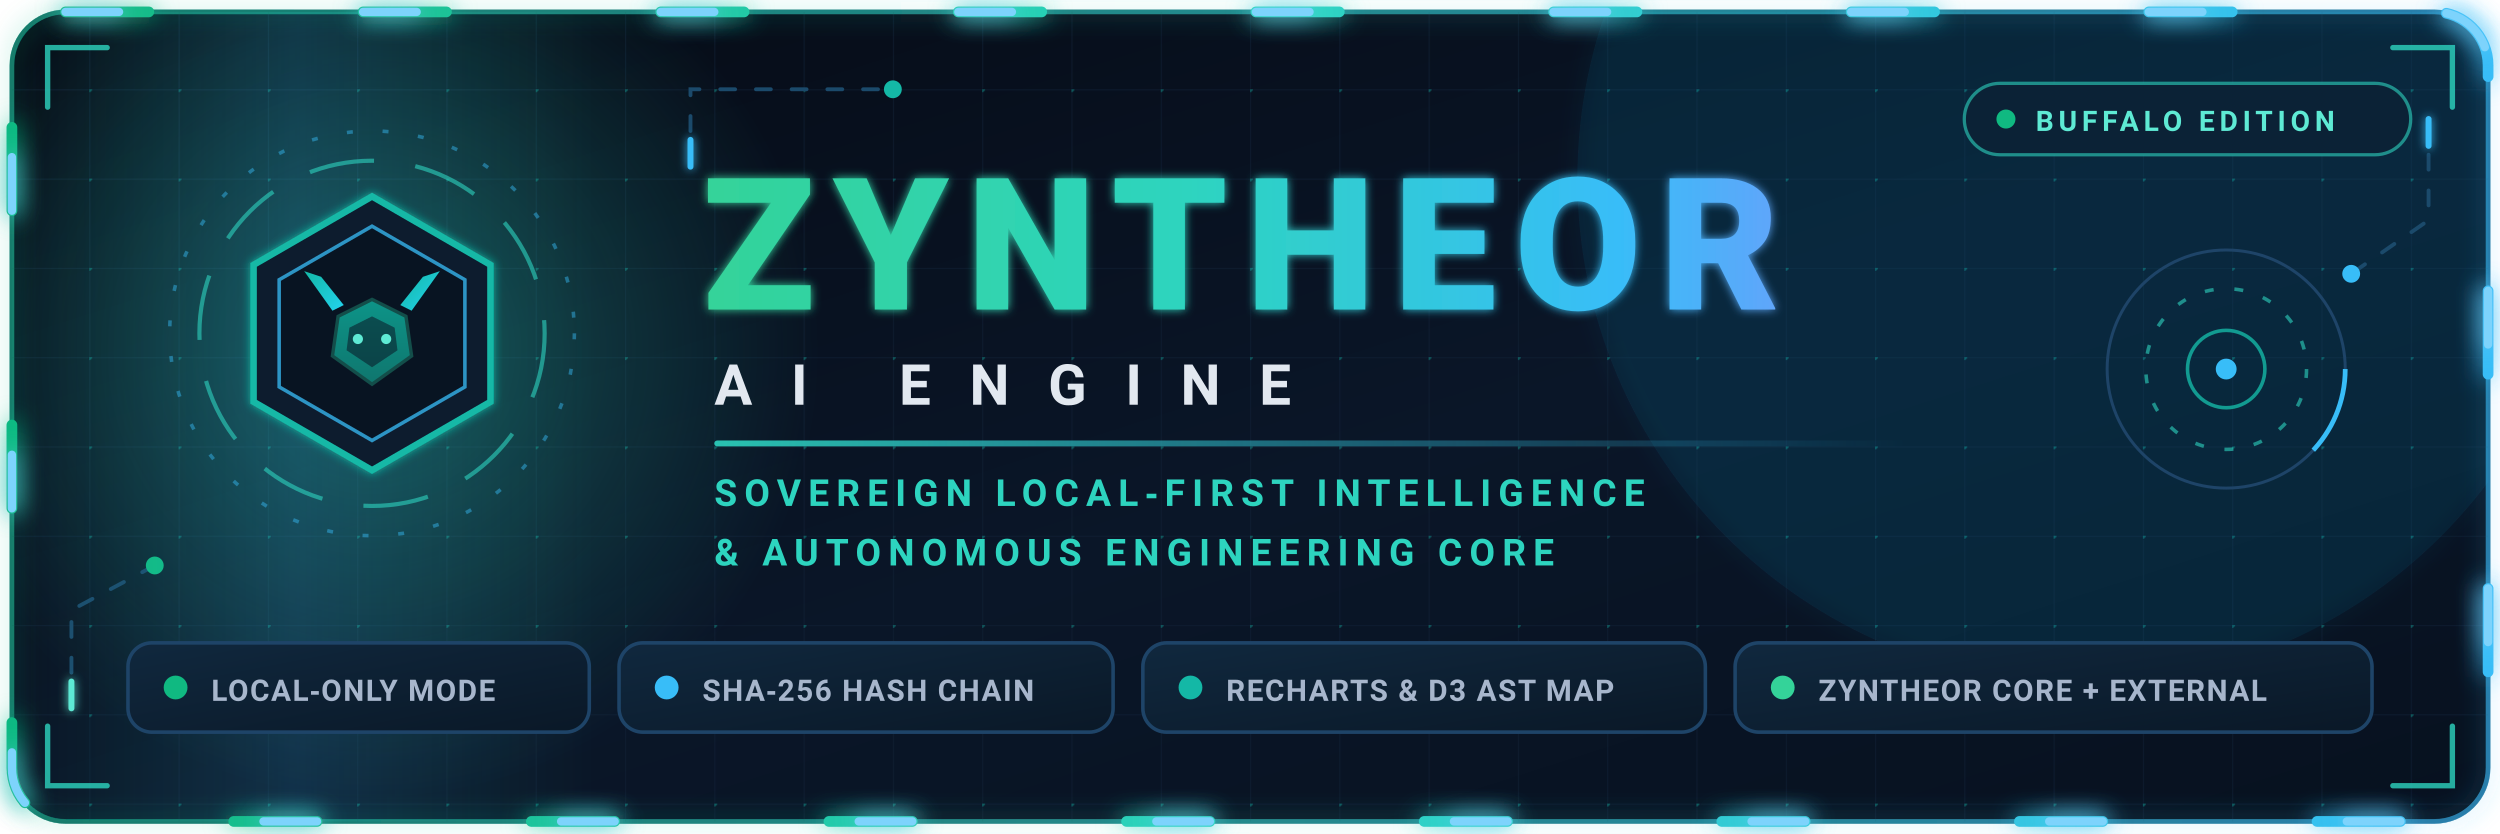
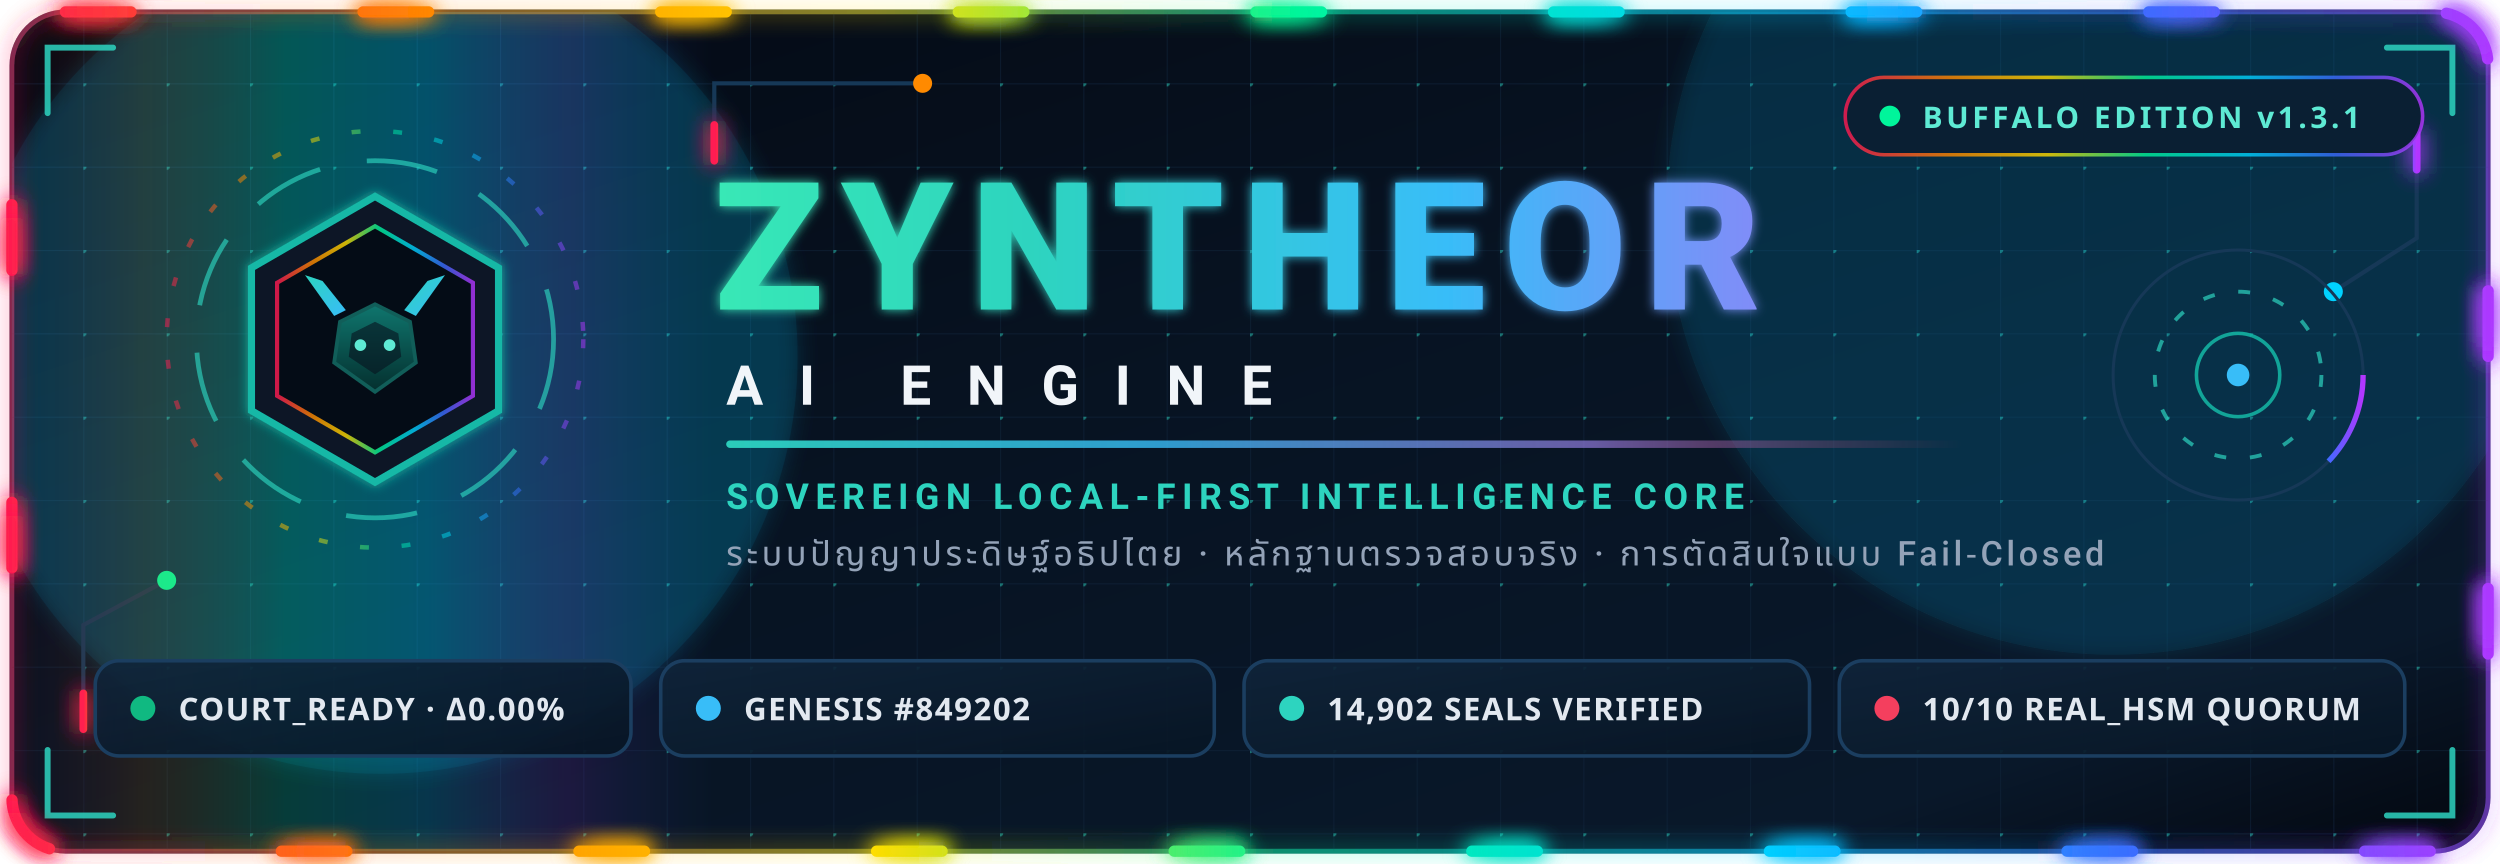
- <svg xmlns="http://www.w3.org/2000/svg" viewBox="0 0 840 280" width="840" height="280" role="img" aria-label="ZYNTHEOR AI ENGINE - Sovereign Local-First Intelligence &amp; Autonomous Engineering Core">
+ <svg xmlns="http://www.w3.org/2000/svg" viewBox="0 0 840 290" width="840" height="290" role="img" aria-label="ZYNTHEOR AI ENGINE - Sovereign Local-First Intelligence &amp; Autonomous Engineering Core">
  <defs>
    <linearGradient id="hd-bg" x1="0" y1="0" x2="1" y2="1">
-       <stop offset="0" stop-color="#050A14" />
-       <stop offset="0.55" stop-color="#0A1628" />
-       <stop offset="1" stop-color="#07111F" />
-     </linearGradient>
-     <linearGradient id="hd-laser" x1="0" y1="0" x2="1" y2="0">
-       <stop offset="0" stop-color="#10B981" />
-       <stop offset="0.5" stop-color="#2DD4BF" />
-       <stop offset="1" stop-color="#38BDF8" />
+       <stop offset="0%" stop-color="#040812" />
+       <stop offset="45%" stop-color="#071322" />
+       <stop offset="85%" stop-color="#09182A" />
+       <stop offset="100%" stop-color="#03060D" />
+     </linearGradient>
+     <linearGradient id="hd-rainbow" x1="0%" y1="0%" x2="100%" y2="0%">
+       <stop offset="0%" stop-color="#FF1A53" />
+       <stop offset="18%" stop-color="#FF8A00" />
+       <stop offset="35%" stop-color="#FFDD00" />
+       <stop offset="52%" stop-color="#00F59B" />
+       <stop offset="70%" stop-color="#00D2FF" />
+       <stop offset="85%" stop-color="#3A6DFF" />
+       <stop offset="100%" stop-color="#B336FF" />
+     </linearGradient>
+     <linearGradient id="hd-rainbow-beam" x1="0%" y1="0%" x2="100%" y2="0%">
+       <stop offset="0%" stop-color="#FF1A53" stop-opacity="0" />
+       <stop offset="20%" stop-color="#FF8A00" stop-opacity="0.12" />
+       <stop offset="40%" stop-color="#00F59B" stop-opacity="0.18" />
+       <stop offset="60%" stop-color="#00D2FF" stop-opacity="0.18" />
+       <stop offset="80%" stop-color="#B336FF" stop-opacity="0.12" />
+       <stop offset="100%" stop-color="#3A6DFF" stop-opacity="0" />
    </linearGradient>
    <linearGradient id="hd-title" x1="0" y1="0" x2="1" y2="0">
-       <stop offset="0" stop-color="#34D399" />
-       <stop offset="0.45" stop-color="#2DD4BF" />
-       <stop offset="0.85" stop-color="#38BDF8" />
-       <stop offset="1" stop-color="#60A5FA" />
-     </linearGradient>
-     <linearGradient id="hd-badge" x1="0" y1="0" x2="1" y2="1">
-       <stop offset="0" stop-color="#10283E" />
-       <stop offset="1" stop-color="#0A1827" />
-     </linearGradient>
-     <linearGradient id="hd-beam" x1="0" y1="0" x2="1" y2="0">
-       <stop offset="0" stop-color="#2DD4BF" stop-opacity="0" />
-       <stop offset="0.5" stop-color="#38BDF8" stop-opacity="0.16" />
-       <stop offset="1" stop-color="#2DD4BF" stop-opacity="0" />
+       <stop offset="0%" stop-color="#38E8B6" />
+       <stop offset="30%" stop-color="#2DD4BF" />
+       <stop offset="70%" stop-color="#38BDF8" />
+       <stop offset="100%" stop-color="#818CF8" />
    </linearGradient>
    <linearGradient id="hd-rule" x1="0" y1="0" x2="1" y2="0">
-       <stop offset="0" stop-color="#2DD4BF" stop-opacity="0.9" />
-       <stop offset="1" stop-color="#38BDF8" stop-opacity="0" />
+       <stop offset="0%" stop-color="#2DD4BF" stop-opacity="0.95" />
+       <stop offset="35%" stop-color="#38BDF8" stop-opacity="0.8" />
+       <stop offset="70%" stop-color="#A78BFA" stop-opacity="0.6" />
+       <stop offset="100%" stop-color="#F43F5E" stop-opacity="0" />
+     </linearGradient>
+     <linearGradient id="hd-badge-bg" x1="0" y1="0" x2="1" y2="1">
+       <stop offset="0%" stop-color="#0F243A" stop-opacity="0.9" />
+       <stop offset="100%" stop-color="#071524" stop-opacity="0.95" />
    </linearGradient>
    <linearGradient id="bf-horn" x1="0" y1="0" x2="1" y2="1">
-       <stop offset="0" stop-color="#14B8A6" />
-       <stop offset="1" stop-color="#22D3EE" />
+       <stop offset="0%" stop-color="#2DD4BF" />
+       <stop offset="100%" stop-color="#38BDF8" />
    </linearGradient>
    <linearGradient id="bf-body" x1="0" y1="0" x2="0" y2="1">
-       <stop offset="0" stop-color="#0D9488" />
-       <stop offset="1" stop-color="#0F766E" />
-     </linearGradient>
-     <radialGradient id="hd-halo" cx="0.5" cy="0.5" r="0.5">
-       <stop offset="0" stop-color="#2DD4BF" stop-opacity="0.35" />
-       <stop offset="1" stop-color="#2DD4BF" stop-opacity="0" />
-     </radialGradient>
-     <pattern id="hd-grid" width="30" height="30" patternUnits="userSpaceOnUse">
-       <path d="M 30 0 L 0 0 0 30" fill="none" stroke="#132338" stroke-width="0.8" stroke-opacity="0.5" />
-       <circle cx="0" cy="0" r="1" fill="#14B8A6" fill-opacity="0.35" />
+       <stop offset="0%" stop-color="#0F766E" />
+       <stop offset="100%" stop-color="#042F2E" />
+     </linearGradient>
+     <pattern id="hd-grid" width="28" height="28" patternUnits="userSpaceOnUse">
+       <path d="M 28 0 L 0 0 0 28" fill="none" stroke="#12253B" stroke-width="0.75" stroke-opacity="0.55" />
+       <circle cx="0" cy="0" r="1.1" fill="#2DD4BF" fill-opacity="0.45" />
    </pattern>
-     <filter id="hd-glow" filterUnits="userSpaceOnUse" x="-20" y="-20" width="880" height="320">
-       <feGaussianBlur stdDeviation="4" result="b" />
+     <filter id="hd-rainbow-glow" filterUnits="userSpaceOnUse" x="-20" y="-20" width="880" height="330">
+       <feGaussianBlur stdDeviation="3.6" result="blur" />
      <feMerge>
-         <feMergeNode in="b" />
+         <feMergeNode in="blur" />
+         <feMergeNode in="blur" />
        <feMergeNode in="SourceGraphic" />
      </feMerge>
    </filter>
-     <filter id="hd-soft" x="-20%" y="-20%" width="140%" height="140%">
-       <feGaussianBlur stdDeviation="1.6" result="b" />
+     <filter id="hd-soft-glow" x="-20%" y="-20%" width="140%" height="140%">
+       <feGaussianBlur stdDeviation="1.8" result="blur" />
      <feMerge>
-         <feMergeNode in="b" />
+         <feMergeNode in="blur" />
        <feMergeNode in="SourceGraphic" />
      </feMerge>
    </filter>
    <clipPath id="hd-clip">
-       <rect x="4" y="4" width="832" height="272" rx="18" />
+       <rect x="4" y="4" width="832" height="282" rx="18" />
    </clipPath>
  </defs>
  <style>
-     @keyframes lz   { from { stroke-dashoffset: 100; } to { stroke-dashoffset: 0; } }
-     @keyframes lzr  { from { stroke-dashoffset: 0; }   to { stroke-dashoffset: 100; } }
-     @keyframes flow { to { stroke-dashoffset: -24; } }
-     @keyframes beam { from { transform: translateX(-220px); } to { transform: translateX(1060px); } }
-     @keyframes spin { to { transform: rotate(360deg); } }
-     @keyframes spinr { to { transform: rotate(-360deg); } }
-     @keyframes blink { 0%,100% { opacity: .35; } 50% { opacity: 1; } }
-     @keyframes pulse { 0%,100% { transform: scale(.95); opacity: .88; } 50% { transform: scale(1.06); opacity: 1; } }
-     .lz   { stroke-dasharray: 28 72; animation: lz 6s linear infinite; }
-     .lzr  { stroke-dasharray: 18 82; animation: lzr 8s linear infinite; }
-     .flow { stroke-dasharray: 5 7;   animation: flow 1.4s linear infinite; }
-     .run  { stroke-dasharray: 9 91;  animation: lz 4.2s linear infinite; }
-     .beam { animation: beam 9s linear infinite; }
-     .spin { transform-box: fill-box; transform-origin: center; animation: spin 18s linear infinite; }
-     .spinr { transform-box: fill-box; transform-origin: center; animation: spinr 12s linear infinite; }
-     .blink{ animation: blink 2.8s ease-in-out infinite; }
-     .pulse{ transform-box: fill-box; transform-origin: center; animation: pulse 3s ease-in-out infinite; }
+     @keyframes rainbow-run {
+       0% { stroke-dashoffset: 100; }
+       100% { stroke-dashoffset: 0; }
+     }
+     @keyframes rainbow-run-rev {
+       0% { stroke-dashoffset: 0; }
+       100% { stroke-dashoffset: 100; }
+     }
+     @keyframes rainbow-hue-shift {
+       0% { filter: hue-rotate(0deg); }
+       100% { filter: hue-rotate(360deg); }
+     }
+     @keyframes beam-sweep {
+       0% { transform: translateX(-350px); }
+       100% { transform: translateX(1100px); }
+     }
+     @keyframes spin-cw {
+       to { transform: rotate(360deg); }
+     }
+     @keyframes spin-ccw {
+       to { transform: rotate(-360deg); }
+     }
+     @keyframes pulse-halo {
+       0%, 100% { transform: scale(0.96); opacity: 0.85; }
+       50% { transform: scale(1.04); opacity: 1; }
+     }
+     @keyframes blink-light {
+       0%, 100% { opacity: 0.35; }
+       50% { opacity: 1; }
+     }
+ 
+     /* Running Rainbow Laser Streaks */
+     .rainbow-laser {
+       stroke-dasharray: 22 78;
+       animation: rainbow-run 5s linear infinite;
+     }
+     .rainbow-laser-rev {
+       stroke-dasharray: 16 84;
+       animation: rainbow-run-rev 7s linear infinite;
+     }
+     .rainbow-circuit {
+       stroke-dasharray: 12 88;
+       animation: rainbow-run 3.6s linear infinite;
+     }
+     .beam-moving {
+       animation: beam-sweep 8s linear infinite;
+     }
+     .spin {
+       transform-box: fill-box;
+       transform-origin: center;
+       animation: spin-cw 20s linear infinite;
+     }
+     .spinr {
+       transform-box: fill-box;
+       transform-origin: center;
+       animation: spin-ccw 14s linear infinite;
+     }
+     .pulse {
+       transform-box: fill-box;
+       transform-origin: center;
+       animation: pulse-halo 3s ease-in-out infinite;
+     }
+     .blink {
+       animation: blink-light 2.5s ease-in-out infinite;
+     }
+ 
    @media (prefers-reduced-motion: reduce) {
-       .lz,.lzr,.flow,.run,.beam,.spin,.spinr,.blink,.pulse { animation: none; }
-       .beam { opacity: 0; }
+       .rainbow-laser, .rainbow-laser-rev, .rainbow-circuit, .beam-moving, .spin, .spinr, .pulse, .blink {
+         animation: none;
+       }
+       .beam-moving { opacity: 0; }
    }
  </style>
-   <rect x="4" y="4" width="832" height="272" rx="18" fill="url(#hd-bg)" stroke="#173553" stroke-width="1.5" />
+   <rect x="4" y="4" width="832" height="282" rx="18" fill="url(#hd-bg)" stroke="#16314D" stroke-width="1.6" />
  <g clip-path="url(#hd-clip)">
-     <rect x="4" y="4" width="832" height="272" fill="url(#hd-grid)" />
-     <circle cx="125" cy="118" r="150" fill="url(#hd-halo)" />
-     <circle cx="700" cy="60" r="170" fill="#38BDF8" fill-opacity="0.06" filter="url(#hd-glow)" />
+     <rect x="4" y="4" width="832" height="282" fill="url(#hd-grid)" />
+     <circle cx="128" cy="120" r="140" fill="#00D2FF" fill-opacity="0.08" filter="url(#hd-rainbow-glow)" />
+     <circle cx="710" cy="70" r="150" fill="#38BDF8" fill-opacity="0.06" filter="url(#hd-rainbow-glow)" />
    <g fill="none" stroke-linecap="round">
-       <path d="M 24 238 L 24 205 L 52 190" stroke="#1B4A6B" stroke-width="1.3" class="flow" />
-       <path d="M 24 238 L 24 205 L 52 190" pathLength="100" stroke="#5EEAD4" stroke-width="2" class="run" filter="url(#hd-soft)" />
-       <path d="M 816 40 L 816 74 L 790 92" stroke="#1B4A6B" stroke-width="1.3" class="flow" />
-       <path d="M 816 40 L 816 74 L 790 92" pathLength="100" stroke="#38BDF8" stroke-width="2" class="run" style="animation-delay:-2.2s" filter="url(#hd-soft)" />
-       <path d="M 232 56 L 232 30 L 300 30" stroke="#1B4A6B" stroke-width="1.3" class="flow" />
-       <path d="M 232 56 L 232 30 L 300 30" pathLength="100" stroke="#38BDF8" stroke-width="2" class="run" style="animation-delay:-1.4s" filter="url(#hd-soft)" />
-     </g>
-     <circle cx="52" cy="190" r="3" fill="#10B981" class="blink" />
-     <circle cx="790" cy="92" r="3" fill="#38BDF8" class="blink" style="animation-delay:-1.2s" />
-     <circle cx="300" cy="30" r="3" fill="#14B8A6" class="blink" style="animation-delay:-2s" />
-     <rect class="beam" x="0" y="4" width="200" height="272" fill="url(#hd-beam)" />
-   </g>
-   <g fill="none" stroke="#2DD4BF" stroke-width="1.8" stroke-linecap="round" opacity="0.8">
-     <path d="M 16 36 V 16 H 36" />
-     <path d="M 804 16 H 824 V 36" />
-     <path d="M 16 244 V 264 H 36" />
-     <path d="M 824 244 V 264 H 804" />
-   </g>
-   <g transform="translate(125, 112)">
-     <circle r="68" fill="none" stroke="#38BDF8" stroke-opacity="0.45" stroke-width="1.2" stroke-dasharray="2 10" class="spinr" />
-     <circle r="58" fill="none" stroke="#2DD4BF" stroke-opacity="0.6" stroke-width="1.4" stroke-dasharray="22 14" class="spin" />
-     <polygon points="0,-46 39.8,-23 39.8,23 0,46 -39.8,23 -39.8,-23" fill="#0C1B2E" stroke="#14B8A6" stroke-width="2.2" filter="url(#hd-soft)" />
-     <polygon points="0,-36 31.2,-18 31.2,18 0,36 -31.2,18 -31.2,-18" fill="#081422" stroke="#38BDF8" stroke-opacity="0.75" stroke-width="1.2" />
+       <path d="M 28 245 L 28 210 L 56 195" stroke="#163857" stroke-width="1.4" />
+       <path d="M 28 245 L 28 210 L 56 195" pathLength="100" stroke="url(#hd-rainbow)" stroke-width="2.6" class="rainbow-circuit" filter="url(#hd-rainbow-glow)" />
+       <path d="M 812 45 L 812 80 L 784 98" stroke="#163857" stroke-width="1.4" />
+       <path d="M 812 45 L 812 80 L 784 98" pathLength="100" stroke="url(#hd-rainbow)" stroke-width="2.6" class="rainbow-circuit" style="animation-delay:-1.8s" filter="url(#hd-rainbow-glow)" />
+       <path d="M 240 54 L 240 28 L 310 28" stroke="#163857" stroke-width="1.4" />
+       <path d="M 240 54 L 240 28 L 310 28" pathLength="100" stroke="url(#hd-rainbow)" stroke-width="2.6" class="rainbow-circuit" style="animation-delay:-0.9s" filter="url(#hd-rainbow-glow)" />
+     </g>
+     <circle cx="56" cy="195" r="3.2" fill="#00F59B" class="blink" />
+     <circle cx="784" cy="98" r="3.2" fill="#00D2FF" class="blink" style="animation-delay:-1s" />
+     <circle cx="310" cy="28" r="3.2" fill="#FF8A00" class="blink" style="animation-delay:-1.8s" />
+     <rect class="beam-moving" x="0" y="4" width="240" height="282" fill="url(#hd-rainbow-beam)" />
+   </g>
+   <g fill="none" stroke="#2DD4BF" stroke-width="2" stroke-linecap="round" opacity="0.85">
+     <path d="M 16 38 V 16 H 38" />
+     <path d="M 802 16 H 824 V 38" />
+     <path d="M 16 252 V 274 H 38" />
+     <path d="M 824 252 V 274 H 802" />
+   </g>
+   <g transform="translate(126, 114)">
+     <circle r="70" fill="none" stroke="url(#hd-rainbow)" stroke-opacity="0.5" stroke-width="1.5" stroke-dasharray="3 11" class="spinr" />
+     <circle r="60" fill="none" stroke="#2DD4BF" stroke-opacity="0.65" stroke-width="1.6" stroke-dasharray="24 16" class="spin" />
+     <polygon points="0,-48 41.5,-24 41.5,24 0,48 -41.5,24 -41.5,-24" fill="#081525" stroke="#14B8A6" stroke-width="2.4" filter="url(#hd-soft-glow)" />
+     <polygon points="0,-38 32.9,-19 32.9,19 0,38 -32.9,19 -32.9,-19" fill="#040C16" stroke="url(#hd-rainbow)" stroke-opacity="0.8" stroke-width="1.4" />
    <g class="pulse">
-       <g transform="scale(0.95) translate(-32,-30)">
+       <g transform="scale(0.98) translate(-32,-30)">
        <path d="M18 22 L8 8 L14 10 L22 20 Z" fill="url(#bf-horn)" />
        <path d="M46 22 L56 8 L50 10 L42 20 Z" fill="url(#bf-horn)" />
-         <path d="M20 24 L32 18 L44 24 L46 38 L32 48 L18 38 Z" fill="url(#bf-body)" stroke="#134E4A" stroke-width="1.2" />
-         <path d="M24 28 L32 24 L40 28 L41 36 L32 42 L23 36 Z" fill="#0A1624" opacity="0.55" />
-         <circle cx="27" cy="32" r="1.8" fill="#5EEAD4" />
-         <circle cx="37" cy="32" r="1.8" fill="#5EEAD4" />
+         <path d="M20 24 L32 18 L44 24 L46 38 L32 48 L18 38 Z" fill="url(#bf-body)" stroke="#115E59" stroke-width="1.3" />
+         <path d="M24 28 L32 24 L40 28 L41 36 L32 42 L23 36 Z" fill="#06121E" opacity="0.6" />
+         <circle cx="27" cy="32" r="2" fill="#5EEAD4" />
+         <circle cx="37" cy="32" r="2" fill="#5EEAD4" />
      </g>
    </g>
  </g>
-   <text id="t1" x="236" y="104" font-family="'Noto Sans Thai','Segoe UI',-apple-system,BlinkMacSystemFont,Roboto,sans-serif" font-size="62" font-weight="900" letter-spacing="6" fill="url(#hd-title)" filter="url(#hd-soft)">ZYNTHEOR</text>
-   <text id="t2" x="240" y="136" font-family="'Noto Sans Thai','Segoe UI',-apple-system,BlinkMacSystemFont,Roboto,sans-serif" font-size="19" font-weight="700" letter-spacing="13" fill="#E2E8F0">AI ENGINE</text>
-   <rect x="240" y="148" width="400" height="2" rx="1" fill="url(#hd-rule)" />
-   <text id="t3" x="240" y="170" font-family="'Noto Sans Thai','Segoe UI',-apple-system,BlinkMacSystemFont,Roboto,sans-serif" font-size="12.5" font-weight="600" letter-spacing="2.4" fill="#2DD4BF">SOVEREIGN LOCAL-FIRST INTELLIGENCE</text>
-   <text id="t4" x="240" y="190" font-family="'Noto Sans Thai','Segoe UI',-apple-system,BlinkMacSystemFont,Roboto,sans-serif" font-size="12.5" font-weight="600" letter-spacing="2.4" fill="#2DD4BF">&amp; AUTONOMOUS ENGINEERING CORE</text>
-   <g transform="translate(660, 28)">
-     <rect width="150" height="24" rx="12" fill="#0B2236" stroke="#2DD4BF" stroke-opacity="0.6" stroke-width="1.1" />
-     <circle cx="14" cy="12" r="3.2" fill="#10B981" class="blink" />
-     <text id="t5" x="24" y="16" font-family="'Noto Sans Thai','Segoe UI',-apple-system,BlinkMacSystemFont,Roboto,sans-serif" font-size="9.5" font-weight="700" letter-spacing="1.6" fill="#5EEAD4">BUFFALO EDITION</text>
-   </g>
-   <g transform="translate(748, 124)">
-     <circle r="40" fill="none" stroke="#1E4468" stroke-width="1" />
-     <circle r="40" fill="none" stroke="#38BDF8" stroke-width="1.6" stroke-dasharray="30 222" class="spin" />
-     <circle r="27" fill="none" stroke="#2DD4BF" stroke-opacity="0.6" stroke-width="1.2" stroke-dasharray="3 7" class="spinr" />
-     <circle r="13" fill="none" stroke="#14B8A6" stroke-opacity="0.8" stroke-width="1.2" />
-     <circle r="3.5" fill="#38BDF8" class="blink" />
-   </g>
-   <g transform="translate(0, 216)">
-     <g transform="translate(43.0, 0)">
-       <rect width="155" height="30" rx="8" fill="url(#hd-badge)" stroke="#1E4468" stroke-width="1.2" />
-       <circle cx="16" cy="15" r="4" fill="#10B981" class="blink" style="animation-delay:-0.0s" />
-       <text id="bt0" x="28" y="19.5" font-family="'Segoe UI','Noto Sans Thai',Roboto,sans-serif" font-size="10" font-weight="700" letter-spacing="0.5" fill="#A7B6CC">LOCAL-ONLY MODE</text>
-     </g>
-     <g transform="translate(208.0, 0)">
-       <rect width="166" height="30" rx="8" fill="url(#hd-badge)" stroke="#1E4468" stroke-width="1.2" />
-       <circle cx="16" cy="15" r="4" fill="#38BDF8" class="blink" style="animation-delay:-0.7s" />
-       <text id="bt1" x="28" y="19.5" font-family="'Segoe UI','Noto Sans Thai',Roboto,sans-serif" font-size="10" font-weight="700" letter-spacing="0.5" fill="#A7B6CC">SHA-256 HASH CHAIN</text>
-     </g>
-     <g transform="translate(384.0, 0)">
-       <rect width="189" height="30" rx="8" fill="url(#hd-badge)" stroke="#1E4468" stroke-width="1.2" />
-       <circle cx="16" cy="15" r="4" fill="#14B8A6" class="blink" style="animation-delay:-1.4s" />
-       <text id="bt2" x="28" y="19.5" font-family="'Segoe UI','Noto Sans Thai',Roboto,sans-serif" font-size="10" font-weight="700" letter-spacing="0.5" fill="#A7B6CC">RECHARTS &amp; D3 AST MAP</text>
-     </g>
-     <g transform="translate(583.0, 0)">
-       <rect width="214" height="30" rx="8" fill="url(#hd-badge)" stroke="#1E4468" stroke-width="1.2" />
-       <circle cx="16" cy="15" r="4" fill="#34D399" class="blink" style="animation-delay:-2.1s" />
-       <text id="bt3" x="28" y="19.5" font-family="'Segoe UI','Noto Sans Thai',Roboto,sans-serif" font-size="10" font-weight="700" letter-spacing="0.5" fill="#A7B6CC">ZYNTHEOR CORE + EXTERNAL</text>
-     </g>
-   </g>
-   <rect x="4" y="4" width="832" height="272" rx="18" fill="none" stroke="url(#hd-laser)" stroke-width="1.6" stroke-opacity="0.5" filter="url(#hd-glow)" />
-   <rect x="4" y="4" width="832" height="272" rx="18" fill="none" stroke="url(#hd-laser)" stroke-width="3.6" stroke-linecap="round" pathLength="100" class="lz" filter="url(#hd-glow)" />
-   <rect x="4" y="4" width="832" height="272" rx="18" fill="none" stroke="#7DD3FC" stroke-width="2.8" stroke-linecap="round" pathLength="100" class="lzr" filter="url(#hd-glow)" />
+   <text x="240" y="104" font-family="'Space Grotesk','Segoe UI',-apple-system,BlinkMacSystemFont,Roboto,sans-serif" font-size="60" font-weight="900" letter-spacing="6" fill="url(#hd-title)" filter="url(#hd-soft-glow)">ZYNTHEOR</text>
+   <text x="244" y="136" font-family="'Space Grotesk','Segoe UI',-apple-system,BlinkMacSystemFont,Roboto,sans-serif" font-size="18.5" font-weight="700" letter-spacing="12" fill="#F1F5F9">AI ENGINE</text>
+   <rect x="244" y="148" width="415" height="2.5" rx="1.25" fill="url(#hd-rule)" />
+   <text x="244" y="171" font-family="'Space Grotesk','Segoe UI',-apple-system,BlinkMacSystemFont,Roboto,sans-serif" font-size="12" font-weight="600" letter-spacing="2.2" fill="#2DD4BF">SOVEREIGN LOCAL-FIRST INTELLIGENCE CORE</text>
+   <text x="244" y="190" font-family="'Noto Sans Thai','Segoe UI',-apple-system,BlinkMacSystemFont,Roboto,sans-serif" font-size="11.5" font-weight="500" letter-spacing="1.2" fill="#94A3B8">ระบบปัญญาประดิษฐ์อธิปไตย · หลักฐานตรวจสอบจริง · การตัดสินใจแบบ Fail-Closed</text>
+   <g transform="translate(620, 26)">
+     <rect width="194" height="26" rx="13" fill="#0A1F33" stroke="url(#hd-rainbow)" stroke-opacity="0.8" stroke-width="1.2" />
+     <circle cx="15" cy="13" r="3.5" fill="#00F59B" class="blink" />
+     <text x="26" y="17" font-family="'Space Grotesk','Segoe UI',sans-serif" font-size="10" font-weight="800" letter-spacing="1.2" fill="#5EEAD4">BUFFALO EDITION v1.3.1</text>
+   </g>
+   <g transform="translate(752, 126)">
+     <circle r="42" fill="none" stroke="#163857" stroke-width="1" />
+     <circle r="42" fill="none" stroke="url(#hd-rainbow)" stroke-width="1.8" stroke-dasharray="32 232" class="spin" />
+     <circle r="28" fill="none" stroke="#2DD4BF" stroke-opacity="0.7" stroke-width="1.3" stroke-dasharray="4 8" class="spinr" />
+     <circle r="14" fill="none" stroke="#14B8A6" stroke-opacity="0.85" stroke-width="1.2" />
+     <circle r="3.8" fill="#38BDF8" class="blink" />
+   </g>
+   <g transform="translate(0, 222)">
+     <g transform="translate(32, 0)">
+       <rect width="180" height="32" rx="8" fill="url(#hd-badge-bg)" stroke="#1B3E60" stroke-width="1.2" />
+       <circle cx="16" cy="16" r="4.2" fill="#10B981" class="blink" />
+       <text x="28" y="20" font-family="'Space Grotesk','Segoe UI',sans-serif" font-size="10.5" font-weight="700" letter-spacing="0.5" fill="#E2E8F0">COURT_READY · Δ0.00%</text>
+     </g>
+     <g transform="translate(222, 0)">
+       <rect width="186" height="32" rx="8" fill="url(#hd-badge-bg)" stroke="#1B3E60" stroke-width="1.2" />
+       <circle cx="16" cy="16" r="4.2" fill="#38BDF8" class="blink" style="animation-delay:-0.6s" />
+       <text x="28" y="20" font-family="'Space Grotesk','Segoe UI',sans-serif" font-size="10.5" font-weight="700" letter-spacing="0.5" fill="#E2E8F0">GENESIS #849202</text>
+     </g>
+     <g transform="translate(418, 0)">
+       <rect width="190" height="32" rx="8" fill="url(#hd-badge-bg)" stroke="#1B3E60" stroke-width="1.2" />
+       <circle cx="16" cy="16" r="4.2" fill="#2DD4BF" class="blink" style="animation-delay:-1.2s" />
+       <text x="28" y="20" font-family="'Space Grotesk','Segoe UI',sans-serif" font-size="10.5" font-weight="700" letter-spacing="0.5" fill="#E2E8F0">14,902 SEALS VERIFIED</text>
+     </g>
+     <g transform="translate(618, 0)">
+       <rect width="190" height="32" rx="8" fill="url(#hd-badge-bg)" stroke="#1B3E60" stroke-width="1.2" />
+       <circle cx="16" cy="16" r="4.2" fill="#F43F5E" class="blink" style="animation-delay:-1.8s" />
+       <text x="28" y="20" font-family="'Space Grotesk','Segoe UI',sans-serif" font-size="10.5" font-weight="700" letter-spacing="0.5" fill="#E2E8F0">10/10 REAL_HSM QUORUM</text>
+     </g>
+   </g>
+   <rect x="4" y="4" width="832" height="282" rx="18" fill="none" stroke="url(#hd-rainbow)" stroke-width="1.6" stroke-opacity="0.4" filter="url(#hd-rainbow-glow)" />
+   <rect x="4" y="4" width="832" height="282" rx="18" fill="none" stroke="url(#hd-rainbow)" stroke-width="3.8" stroke-linecap="round" pathLength="100" class="rainbow-laser" filter="url(#hd-rainbow-glow)" />
+   <rect x="4" y="4" width="832" height="282" rx="18" fill="none" stroke="url(#hd-rainbow)" stroke-width="2.4" stroke-linecap="round" pathLength="100" class="rainbow-laser-rev" filter="url(#hd-rainbow-glow)" />
</svg>
